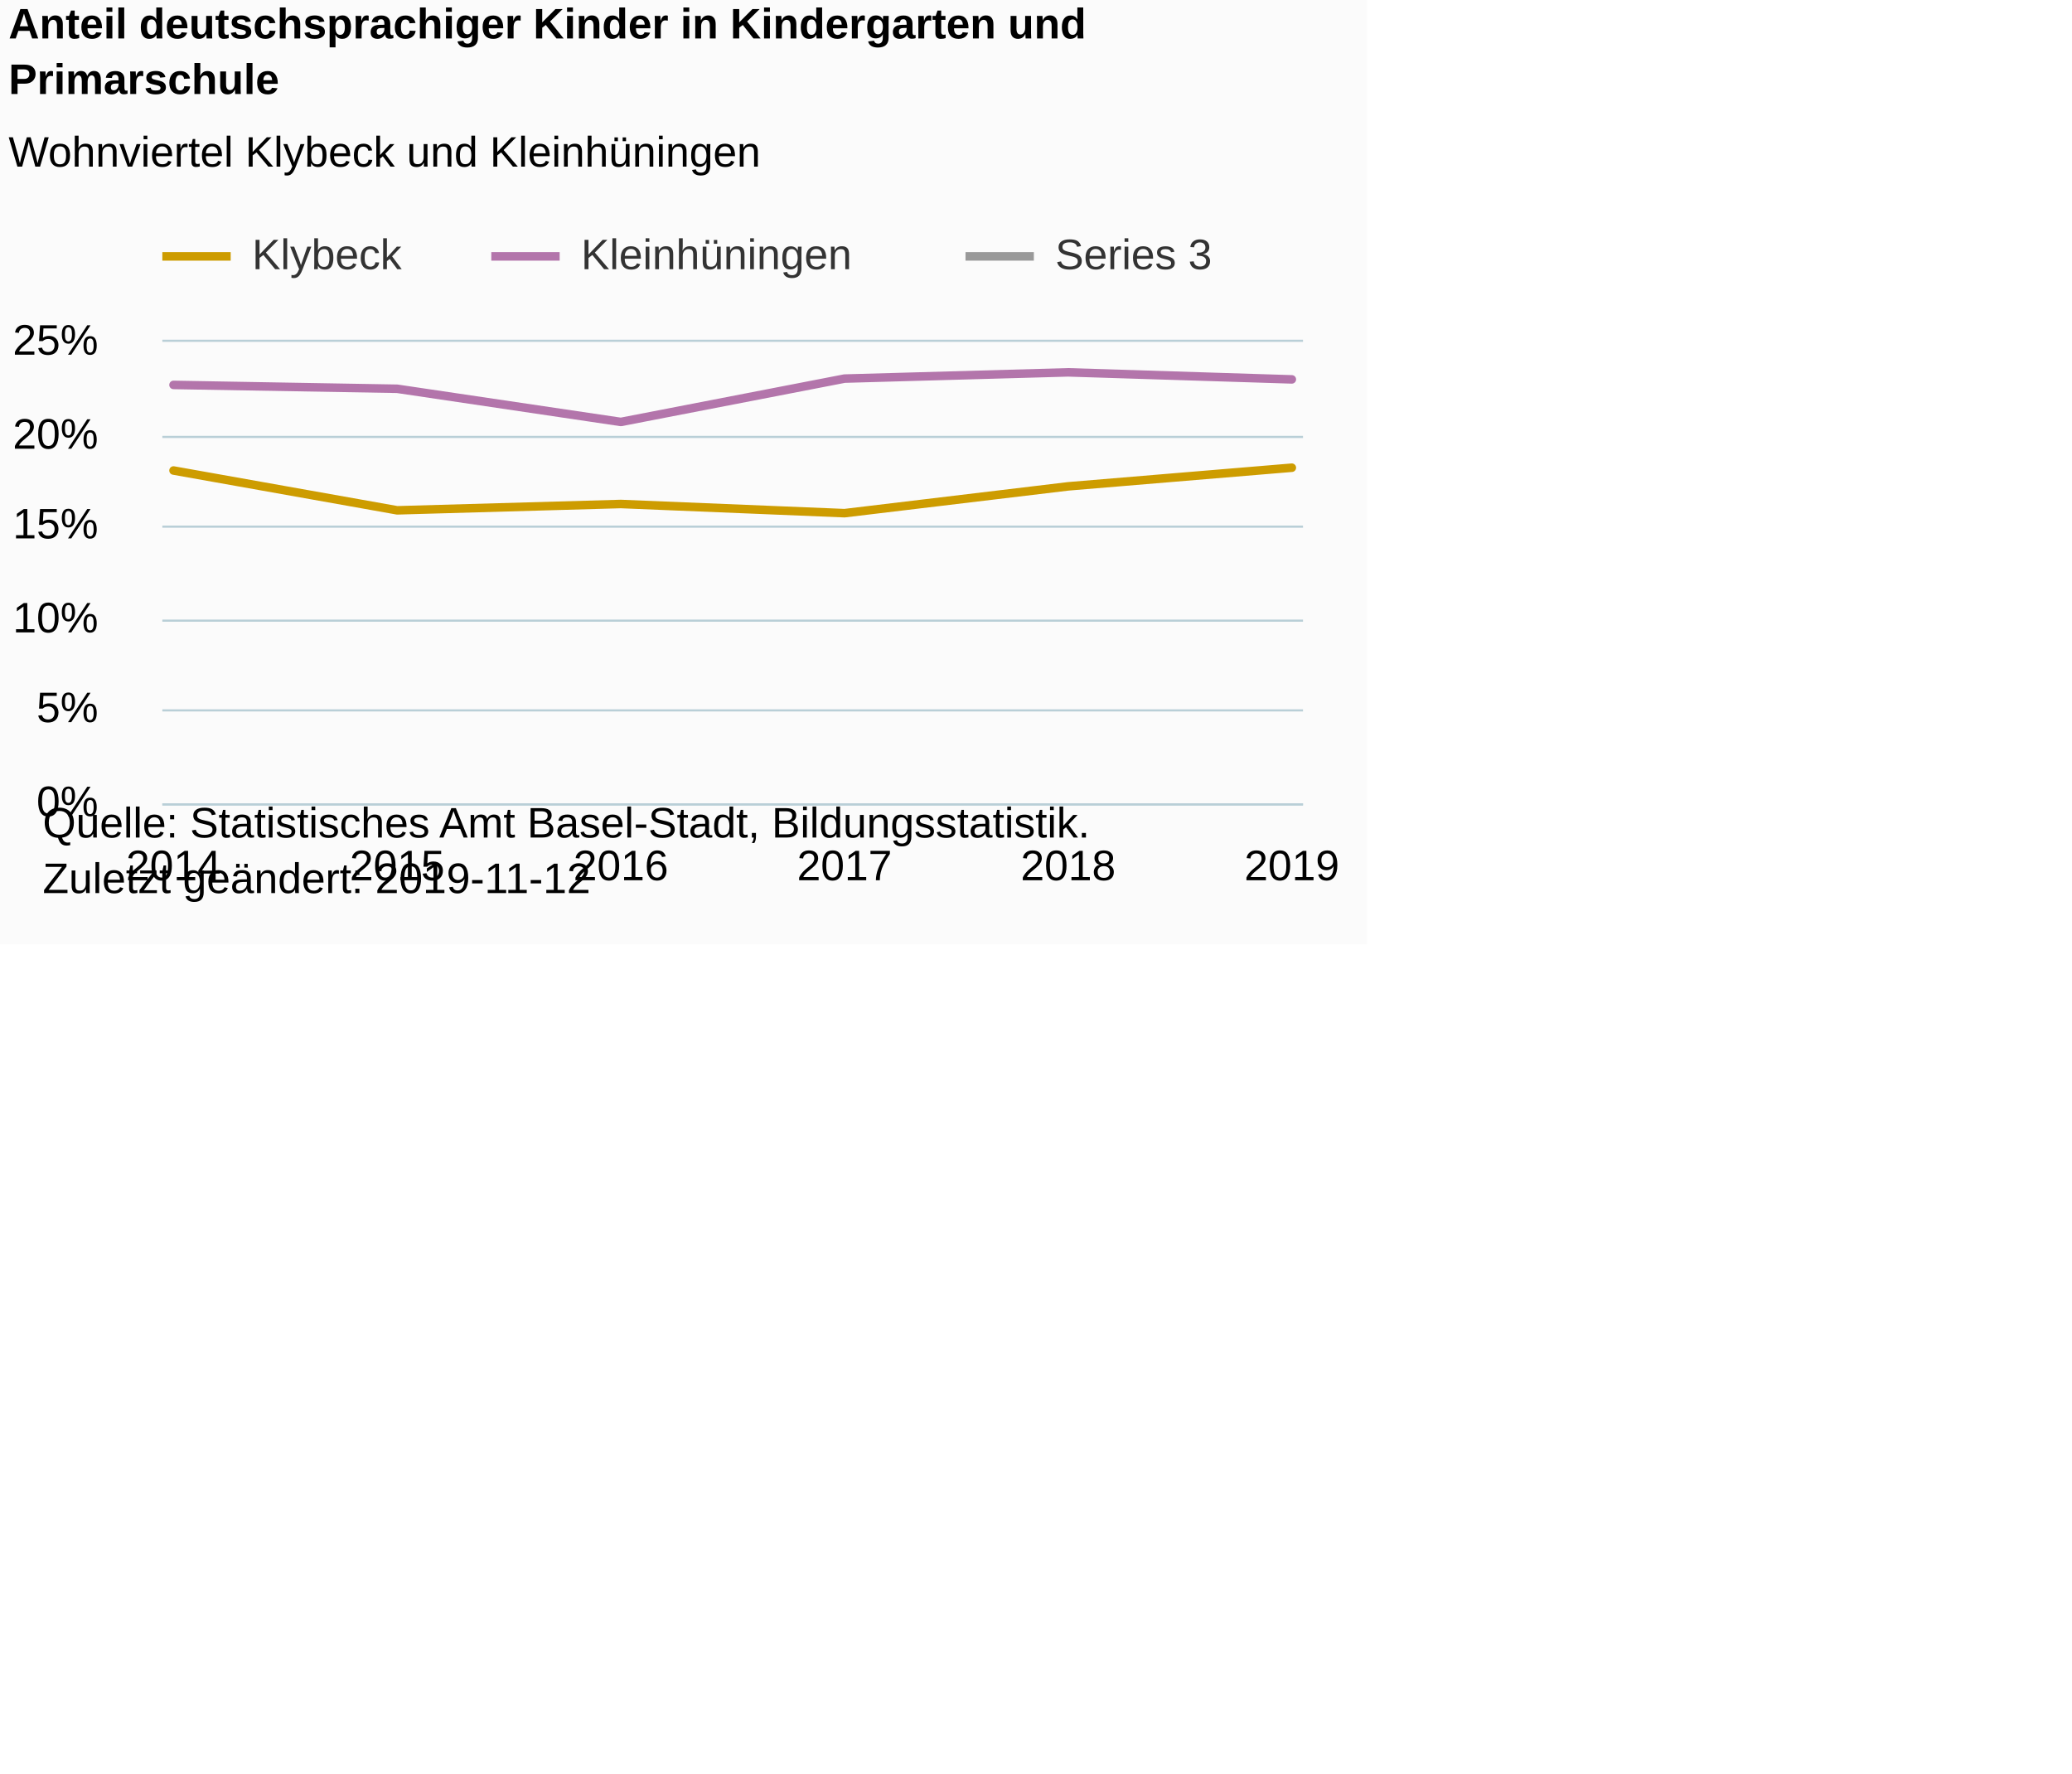
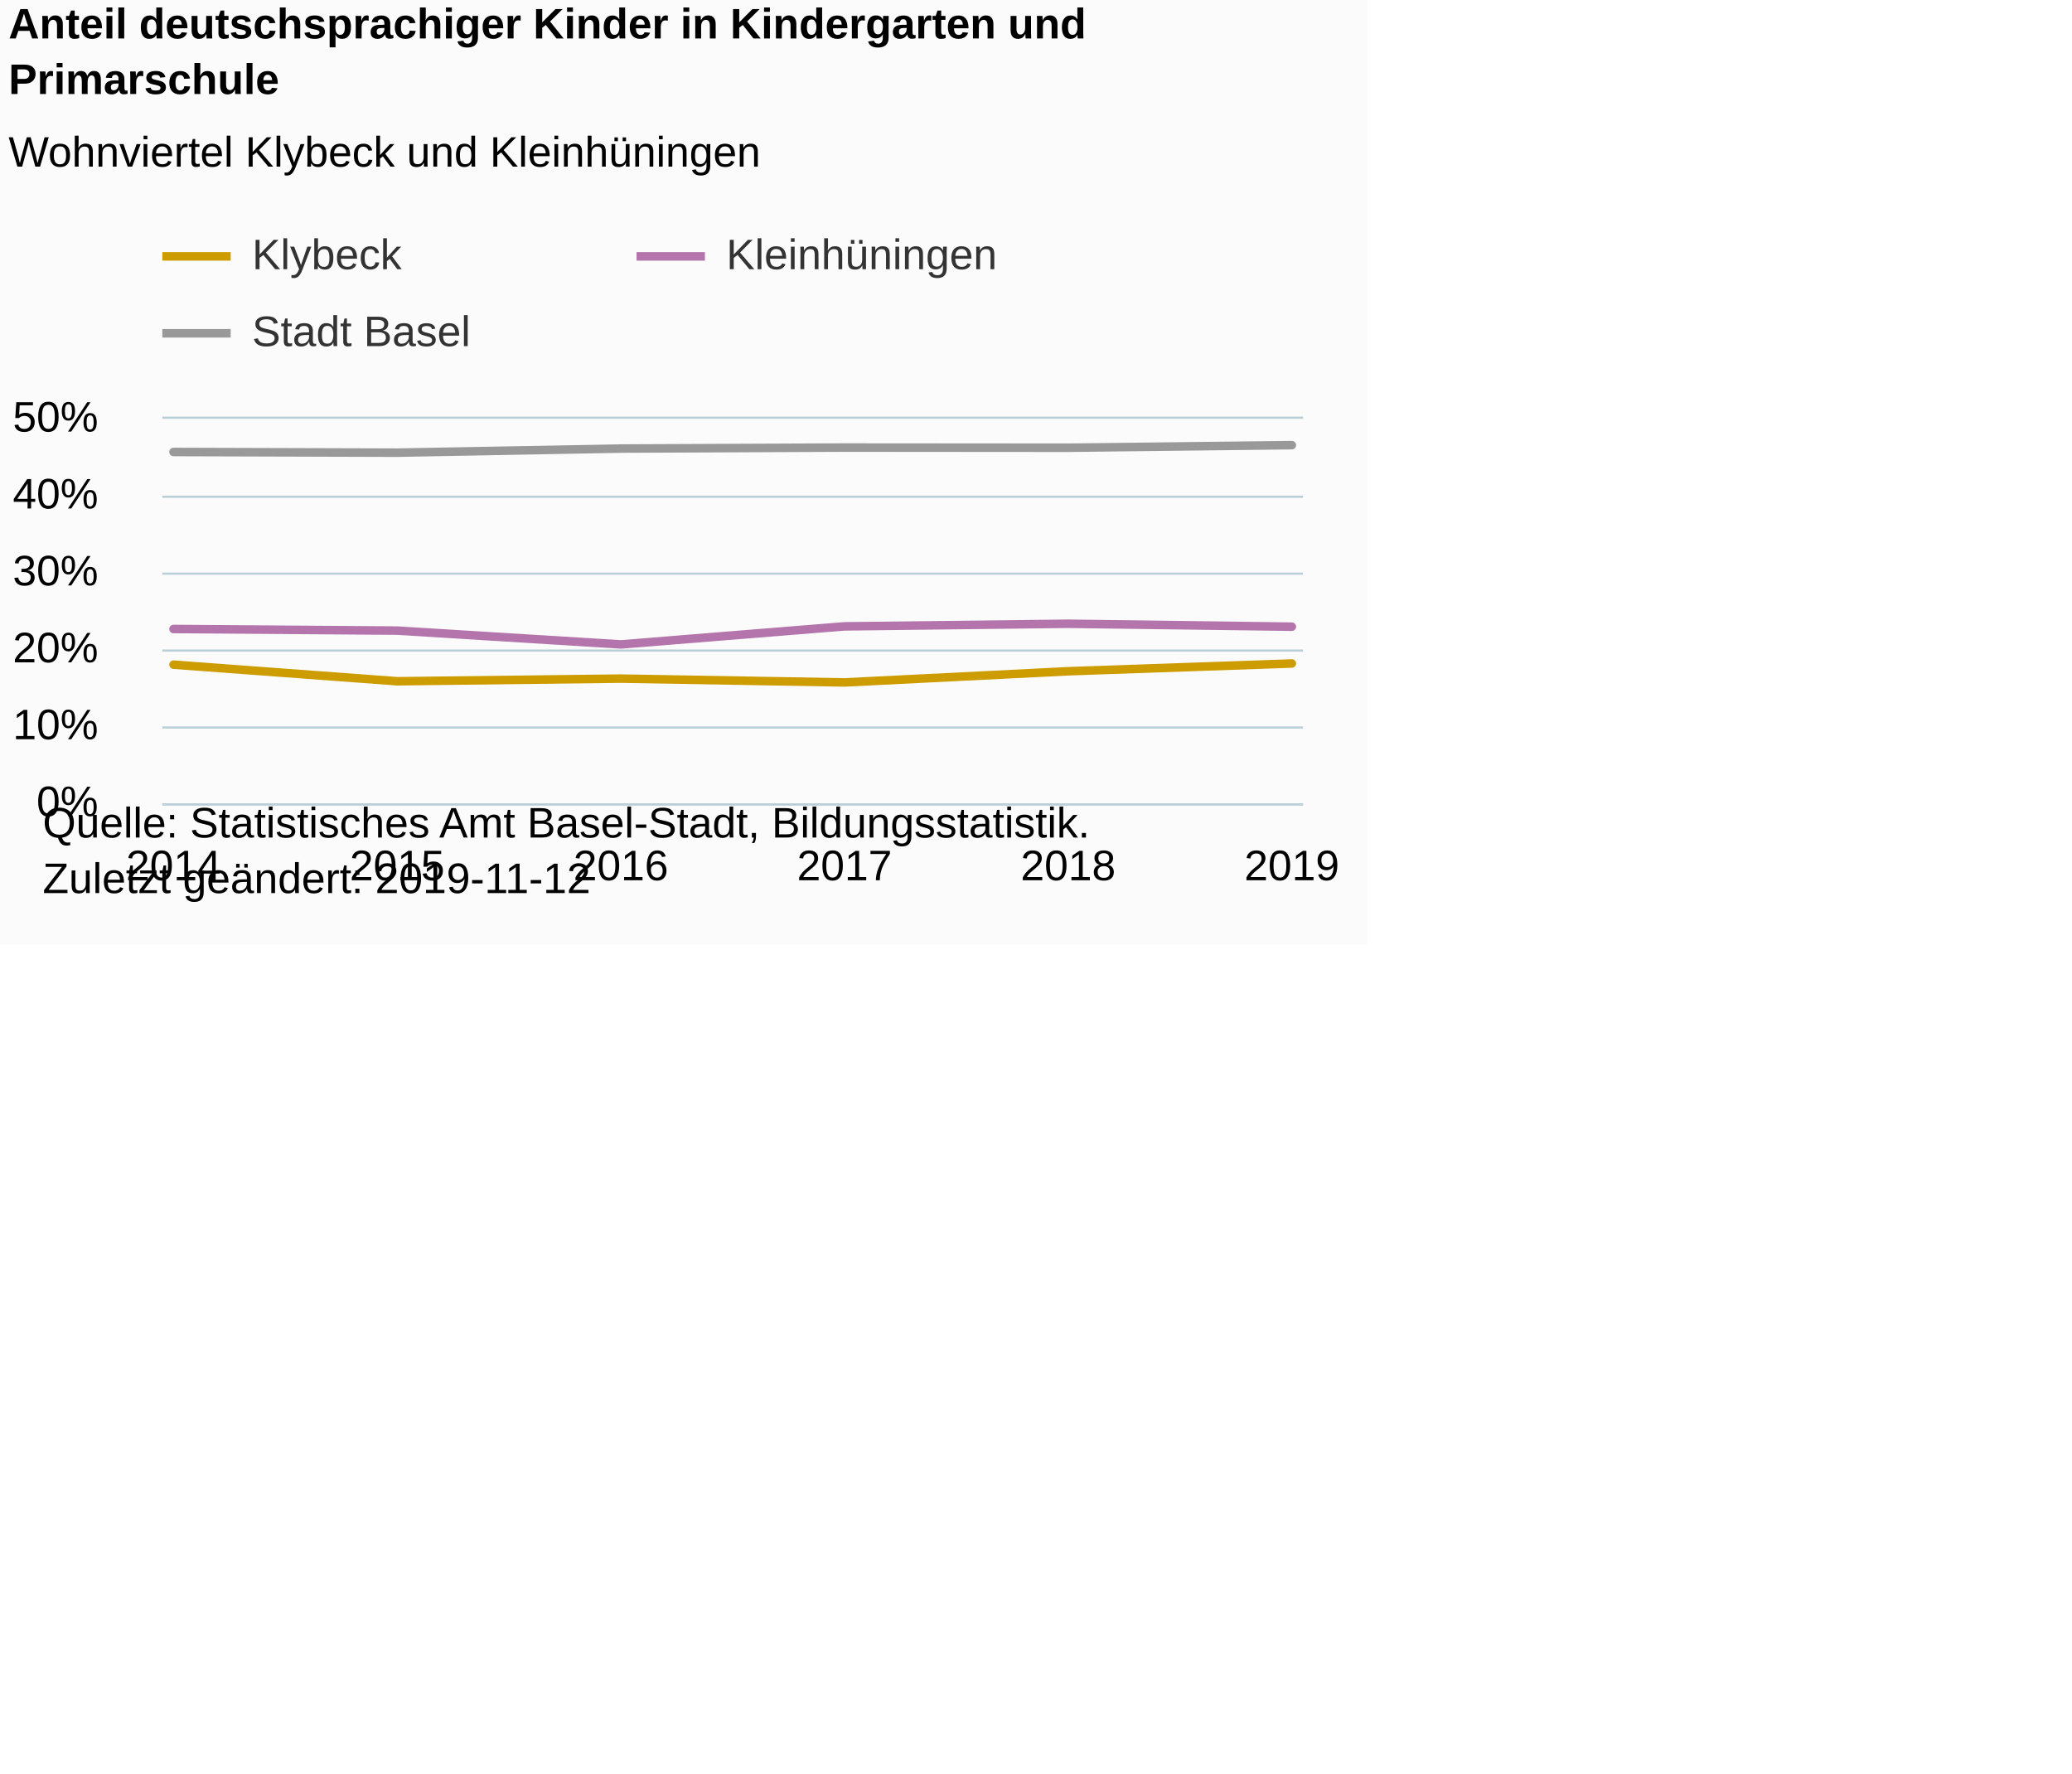
<svg xmlns="http://www.w3.org/2000/svg" version="1.1" class="highcharts-root" style="font-family:Arial;font-size:12px;" viewBox="0 0 485 415">
  <defs>
-     <clipPath id="highcharts-jaeoadv-6">
-       <rect x="0" y="0" width="267" height="108" fill="none" />
+     <clipPath id="highcharts-oo2ut6v-6">
+       <rect x="0" y="0" width="267" height="90" fill="none" />
    </clipPath>
-     <clipPath id="highcharts-jaeoadv-7">
-       <rect x="0" y="0" width="267" height="108" fill="none" />
+     <clipPath id="highcharts-oo2ut6v-7">
+       <rect x="0" y="0" width="267" height="90" fill="none" />
    </clipPath>
  </defs>
  <rect fill="#fbfbfb" class="highcharts-background" x="0" y="0" width="320" height="221" rx="0" ry="0" />
-   <rect fill="none" class="highcharts-plot-background" x="38" y="80" width="267" height="108" />
+   <rect fill="none" class="highcharts-plot-background" x="38" y="98" width="267" height="90" />
  <g class="highcharts-pane-group" data-z-index="0" />
  <g class="highcharts-grid highcharts-xaxis-grid " data-z-index="1">
-     <path fill="none" data-z-index="1" class="highcharts-grid-line" d="M 40.5 80 L 40.5 188" opacity="1" />
-     <path fill="none" data-z-index="1" class="highcharts-grid-line" d="M 92.5 80 L 92.5 188" opacity="1" />
-     <path fill="none" data-z-index="1" class="highcharts-grid-line" d="M 144.5 80 L 144.5 188" opacity="1" />
-     <path fill="none" data-z-index="1" class="highcharts-grid-line" d="M 197.5 80 L 197.5 188" opacity="1" />
-     <path fill="none" data-z-index="1" class="highcharts-grid-line" d="M 249.5 80 L 249.5 188" opacity="1" />
-     <path fill="none" data-z-index="1" class="highcharts-grid-line" d="M 301.5 80 L 301.5 188" opacity="1" />
+     <path fill="none" data-z-index="1" class="highcharts-grid-line" d="M 40.5 98 L 40.5 188" opacity="1" />
+     <path fill="none" data-z-index="1" class="highcharts-grid-line" d="M 92.5 98 L 92.5 188" opacity="1" />
+     <path fill="none" data-z-index="1" class="highcharts-grid-line" d="M 144.5 98 L 144.5 188" opacity="1" />
+     <path fill="none" data-z-index="1" class="highcharts-grid-line" d="M 197.5 98 L 197.5 188" opacity="1" />
+     <path fill="none" data-z-index="1" class="highcharts-grid-line" d="M 249.5 98 L 249.5 188" opacity="1" />
+     <path fill="none" data-z-index="1" class="highcharts-grid-line" d="M 301.5 98 L 301.5 188" opacity="1" />
  </g>
  <g class="highcharts-grid highcharts-yaxis-grid " data-z-index="1">
    <path fill="none" stroke="#B9CFD7" stroke-width="0.5" data-z-index="1" class="highcharts-grid-line" d="M 38 188.25 L 305 188.25" opacity="1" />
-     <path fill="none" stroke="#B9CFD7" stroke-width="0.5" data-z-index="1" class="highcharts-grid-line" d="M 38 166.25 L 305 166.25" opacity="1" />
-     <path fill="none" stroke="#B9CFD7" stroke-width="0.5" data-z-index="1" class="highcharts-grid-line" d="M 38 145.25 L 305 145.25" opacity="1" />
-     <path fill="none" stroke="#B9CFD7" stroke-width="0.5" data-z-index="1" class="highcharts-grid-line" d="M 38 123.25 L 305 123.25" opacity="1" />
-     <path fill="none" stroke="#B9CFD7" stroke-width="0.5" data-z-index="1" class="highcharts-grid-line" d="M 38 102.25 L 305 102.25" opacity="1" />
-     <path fill="none" stroke="#B9CFD7" stroke-width="0.5" data-z-index="1" class="highcharts-grid-line" d="M 38 79.75 L 305 79.75" opacity="1" />
+     <path fill="none" stroke="#B9CFD7" stroke-width="0.5" data-z-index="1" class="highcharts-grid-line" d="M 38 170.25 L 305 170.25" opacity="1" />
+     <path fill="none" stroke="#B9CFD7" stroke-width="0.5" data-z-index="1" class="highcharts-grid-line" d="M 38 152.25 L 305 152.25" opacity="1" />
+     <path fill="none" stroke="#B9CFD7" stroke-width="0.5" data-z-index="1" class="highcharts-grid-line" d="M 38 134.25 L 305 134.25" opacity="1" />
+     <path fill="none" stroke="#B9CFD7" stroke-width="0.5" data-z-index="1" class="highcharts-grid-line" d="M 38 116.25 L 305 116.25" opacity="1" />
+     <path fill="none" stroke="#B9CFD7" stroke-width="0.5" data-z-index="1" class="highcharts-grid-line" d="M 38 97.75 L 305 97.75" opacity="1" />
  </g>
-   <rect fill="none" class="highcharts-plot-border" data-z-index="1" x="38" y="80" width="267" height="108" />
+   <rect fill="none" class="highcharts-plot-border" data-z-index="1" x="38" y="98" width="267" height="90" />
  <g class="highcharts-axis highcharts-xaxis " data-z-index="2">
    <path fill="none" class="highcharts-axis-line" stroke="#B9CFD7" stroke-width="0.5" data-z-index="7" d="M 38 188.25 L 305 188.25" />
  </g>
  <g class="highcharts-axis highcharts-yaxis " data-z-index="2">
-     <path fill="none" class="highcharts-axis-line" data-z-index="7" d="M 38 80 L 38 188" />
+     <path fill="none" class="highcharts-axis-line" data-z-index="7" d="M 38 98 L 38 188" />
  </g>
  <g class="highcharts-series-group" data-z-index="3">
-     <g data-z-index="0.1" class="highcharts-series highcharts-series-0 highcharts-line-series " transform="translate(38,80) scale(1 1)" clip-path="url(#highcharts-jaeoadv-7)">
-       <path fill="none" d="M 2.618 30.112 L 54.971 39.429 L 107.324 37.946 L 159.676 40.094 L 212.029 33.818 L 264.382 29.455" class="highcharts-graph" data-z-index="1" stroke="#cd9c00" stroke-width="2" stroke-linejoin="round" stroke-linecap="round" />
+     <g data-z-index="0.1" class="highcharts-series highcharts-series-0 highcharts-line-series " transform="translate(38,98) scale(1 1)" clip-path="url(#highcharts-oo2ut6v-7)">
+       <path fill="none" d="M 2.618 57.546 L 54.971 61.429 L 107.324 60.811 L 159.676 61.706 L 212.029 59.091 L 264.382 57.273" class="highcharts-graph" data-z-index="1" stroke="#cd9c00" stroke-width="2" stroke-linejoin="round" stroke-linecap="round" />
    </g>
-     <g data-z-index="0.1" class="highcharts-markers highcharts-series-0 highcharts-line-series " transform="translate(38,80) scale(1 1)" clip-path="none" />
-     <g data-z-index="0.1" class="highcharts-series highcharts-series-1 highcharts-line-series " transform="translate(38,80) scale(1 1)" clip-path="url(#highcharts-jaeoadv-7)">
-       <path fill="none" d="M 2.618 10.08 L 54.971 10.983 L 107.324 18.744 L 159.676 8.602 L 212.029 7.137 L 264.382 8.785" class="highcharts-graph" data-z-index="1" stroke="#b375ab" stroke-width="2" stroke-linejoin="round" stroke-linecap="round" />
+     <g data-z-index="0.1" class="highcharts-markers highcharts-series-0 highcharts-line-series " transform="translate(38,98) scale(1 1)" clip-path="none" />
+     <g data-z-index="0.1" class="highcharts-series highcharts-series-1 highcharts-line-series " transform="translate(38,98) scale(1 1)" clip-path="url(#highcharts-oo2ut6v-7)">
+       <path fill="none" d="M 2.618 49.2 L 54.971 49.576 L 107.324 52.81 L 159.676 48.584 L 212.029 47.974 L 264.382 48.66" class="highcharts-graph" data-z-index="1" stroke="#b375ab" stroke-width="2" stroke-linejoin="round" stroke-linecap="round" />
    </g>
-     <g data-z-index="0.1" class="highcharts-markers highcharts-series-1 highcharts-line-series " transform="translate(38,80) scale(1 1)" clip-path="none" />
-     <g data-z-index="0.1" class="highcharts-series highcharts-series-2 highcharts-line-series " transform="translate(38,80) scale(1 1)" clip-path="url(#highcharts-jaeoadv-7)" />
-     <g data-z-index="0.1" class="highcharts-markers highcharts-series-2 highcharts-line-series " transform="translate(38,80) scale(1 1)" clip-path="none" />
+     <g data-z-index="0.1" class="highcharts-markers highcharts-series-1 highcharts-line-series " transform="translate(38,98) scale(1 1)" clip-path="none" />
+     <g data-z-index="0.1" class="highcharts-series highcharts-series-2 highcharts-line-series " transform="translate(38,98) scale(1 1)" clip-path="url(#highcharts-oo2ut6v-7)">
+       <path fill="none" d="M 2.618 7.775 L 54.971 7.936 L 107.324 6.974 L 159.676 6.741 L 212.029 6.781 L 264.382 6.175" class="highcharts-graph" data-z-index="1" stroke="#999999" stroke-width="2" stroke-linejoin="round" stroke-linecap="round" />
+     </g>
+     <g data-z-index="0.1" class="highcharts-markers highcharts-series-2 highcharts-line-series " transform="translate(38,98) scale(1 1)" clip-path="none" />
  </g>
  <text x="2" text-anchor="start" class="highcharts-title" data-z-index="4" style="color:#000000;font-size:10px;font-weight:bold;fill:#000000;" y="9">
    <tspan>Anteil deutschsprachiger Kinder in Kindergarten und</tspan>
    <tspan dy="13" x="2">Primarschule</tspan>
  </text>
  <text x="2" text-anchor="start" class="highcharts-subtitle" data-z-index="4" style="color:#000000;font-size:10px;font-weight:normal;font-family:Arial;fill:#000000;" y="39">
    <tspan>Wohnviertel Klybeck und Kleinhüningen</tspan>
  </text>
  <g class="highcharts-legend" data-z-index="7" transform="translate(38,55)">
-     <rect fill="none" class="highcharts-legend-box" rx="0" ry="0" x="0" y="0" width="247" height="13" visibility="visible" />
+     <rect fill="none" class="highcharts-legend-box" rx="0" ry="0" x="0" y="0" width="202" height="31" visibility="visible" />
    <g data-z-index="1">
      <g>
        <g class="highcharts-legend-item highcharts-line-series highcharts-color-undefined highcharts-series-0" data-z-index="1" transform="translate(0,-5)">
          <path fill="none" d="M 0 10 L 16 10" class="highcharts-graph" stroke="#cd9c00" stroke-width="2" />
          <text x="21" style="color:#333333;font-size:10px;font-weight:normal;cursor:pointer;fill:#333333;" text-anchor="start" data-z-index="2" y="13">
            <tspan>Klybeck</tspan>
          </text>
        </g>
-         <g class="highcharts-legend-item highcharts-line-series highcharts-color-undefined highcharts-series-1" data-z-index="1" transform="translate(77,-5)">
+         <g class="highcharts-legend-item highcharts-line-series highcharts-color-undefined highcharts-series-1" data-z-index="1" transform="translate(111,-5)">
          <path fill="none" d="M 0 10 L 16 10" class="highcharts-graph" stroke="#b375ab" stroke-width="2" />
          <text x="21" y="13" style="color:#333333;font-size:10px;font-weight:normal;cursor:pointer;fill:#333333;" text-anchor="start" data-z-index="2">
            <tspan>Kleinhüningen</tspan>
          </text>
        </g>
-         <g class="highcharts-legend-item highcharts-line-series highcharts-color-undefined highcharts-series-2" data-z-index="1" transform="translate(188,-5)">
+         <g class="highcharts-legend-item highcharts-line-series highcharts-color-undefined highcharts-series-2" data-z-index="1" transform="translate(0,13)">
          <path fill="none" d="M 0 10 L 16 10" class="highcharts-graph" stroke="#999999" stroke-width="2" />
          <text x="21" y="13" style="color:#333333;font-size:10px;font-weight:normal;cursor:pointer;fill:#333333;" text-anchor="start" data-z-index="2">
-             <tspan>Series 3</tspan>
+             <tspan>Stadt Basel</tspan>
          </text>
        </g>
      </g>
    </g>
  </g>
  <g class="highcharts-axis-labels highcharts-xaxis-labels " data-z-index="7">
    <text x="40.618" style="color:#000000;cursor:default;font-size:10px;white-space:nowrap;fill:#000000;" text-anchor="middle" transform="translate(0,0)" y="206" opacity="1">2014</text>
    <text x="92.971" style="color:#000000;cursor:default;font-size:10px;white-space:nowrap;fill:#000000;" text-anchor="middle" transform="translate(0,0)" y="206" opacity="1">2015</text>
    <text x="145.324" style="color:#000000;cursor:default;font-size:10px;white-space:nowrap;fill:#000000;" text-anchor="middle" transform="translate(0,0)" y="206" opacity="1">2016</text>
    <text x="197.676" style="color:#000000;cursor:default;font-size:10px;white-space:nowrap;fill:#000000;" text-anchor="middle" transform="translate(0,0)" y="206" opacity="1">2017</text>
    <text x="250.029" style="color:#000000;cursor:default;font-size:10px;white-space:nowrap;fill:#000000;" text-anchor="middle" transform="translate(0,0)" y="206" opacity="1">2018</text>
    <text x="302.382" style="color:#000000;cursor:default;font-size:10px;white-space:nowrap;fill:#000000;" text-anchor="middle" transform="translate(0,0)" y="206" opacity="1">2019</text>
  </g>
  <g class="highcharts-axis-labels highcharts-yaxis-labels " data-z-index="7">
    <text x="23" style="color:#000000;cursor:default;font-size:10px;fill:#000000;" text-anchor="end" transform="translate(0,0)" y="191" opacity="1">0%</text>
-     <text x="23" style="color:#000000;cursor:default;font-size:10px;fill:#000000;" text-anchor="end" transform="translate(0,0)" y="169" opacity="1">5%</text>
-     <text x="23" style="color:#000000;cursor:default;font-size:10px;fill:#000000;" text-anchor="end" transform="translate(0,0)" y="148" opacity="1">10%</text>
-     <text x="23" style="color:#000000;cursor:default;font-size:10px;fill:#000000;" text-anchor="end" transform="translate(0,0)" y="126" opacity="1">15%</text>
-     <text x="23" style="color:#000000;cursor:default;font-size:10px;fill:#000000;" text-anchor="end" transform="translate(0,0)" y="105" opacity="1">20%</text>
-     <text x="23" style="color:#000000;cursor:default;font-size:10px;fill:#000000;" text-anchor="end" transform="translate(0,0)" y="83" opacity="1">25%</text>
+     <text x="23" style="color:#000000;cursor:default;font-size:10px;fill:#000000;" text-anchor="end" transform="translate(0,0)" y="173" opacity="1">10%</text>
+     <text x="23" style="color:#000000;cursor:default;font-size:10px;fill:#000000;" text-anchor="end" transform="translate(0,0)" y="155" opacity="1">20%</text>
+     <text x="23" style="color:#000000;cursor:default;font-size:10px;fill:#000000;" text-anchor="end" transform="translate(0,0)" y="137" opacity="1">30%</text>
+     <text x="23" style="color:#000000;cursor:default;font-size:10px;fill:#000000;" text-anchor="end" transform="translate(0,0)" y="119" opacity="1">40%</text>
+     <text x="23" style="color:#000000;cursor:default;font-size:10px;fill:#000000;" text-anchor="end" transform="translate(0,0)" y="101" opacity="1">50%</text>
  </g>
  <text x="10" class="highcharts-credits" text-anchor="start" data-z-index="8" style="cursor:default;color:#000000;font-size:10px;fill:#000000;" y="196">
    <tspan>Quelle: Statistisches Amt Basel-Stadt, Bildungsstatistik.</tspan>
    <tspan x="10" dy="13">Zuletzt geändert: 2019-11-12</tspan>
  </text>
</svg>
